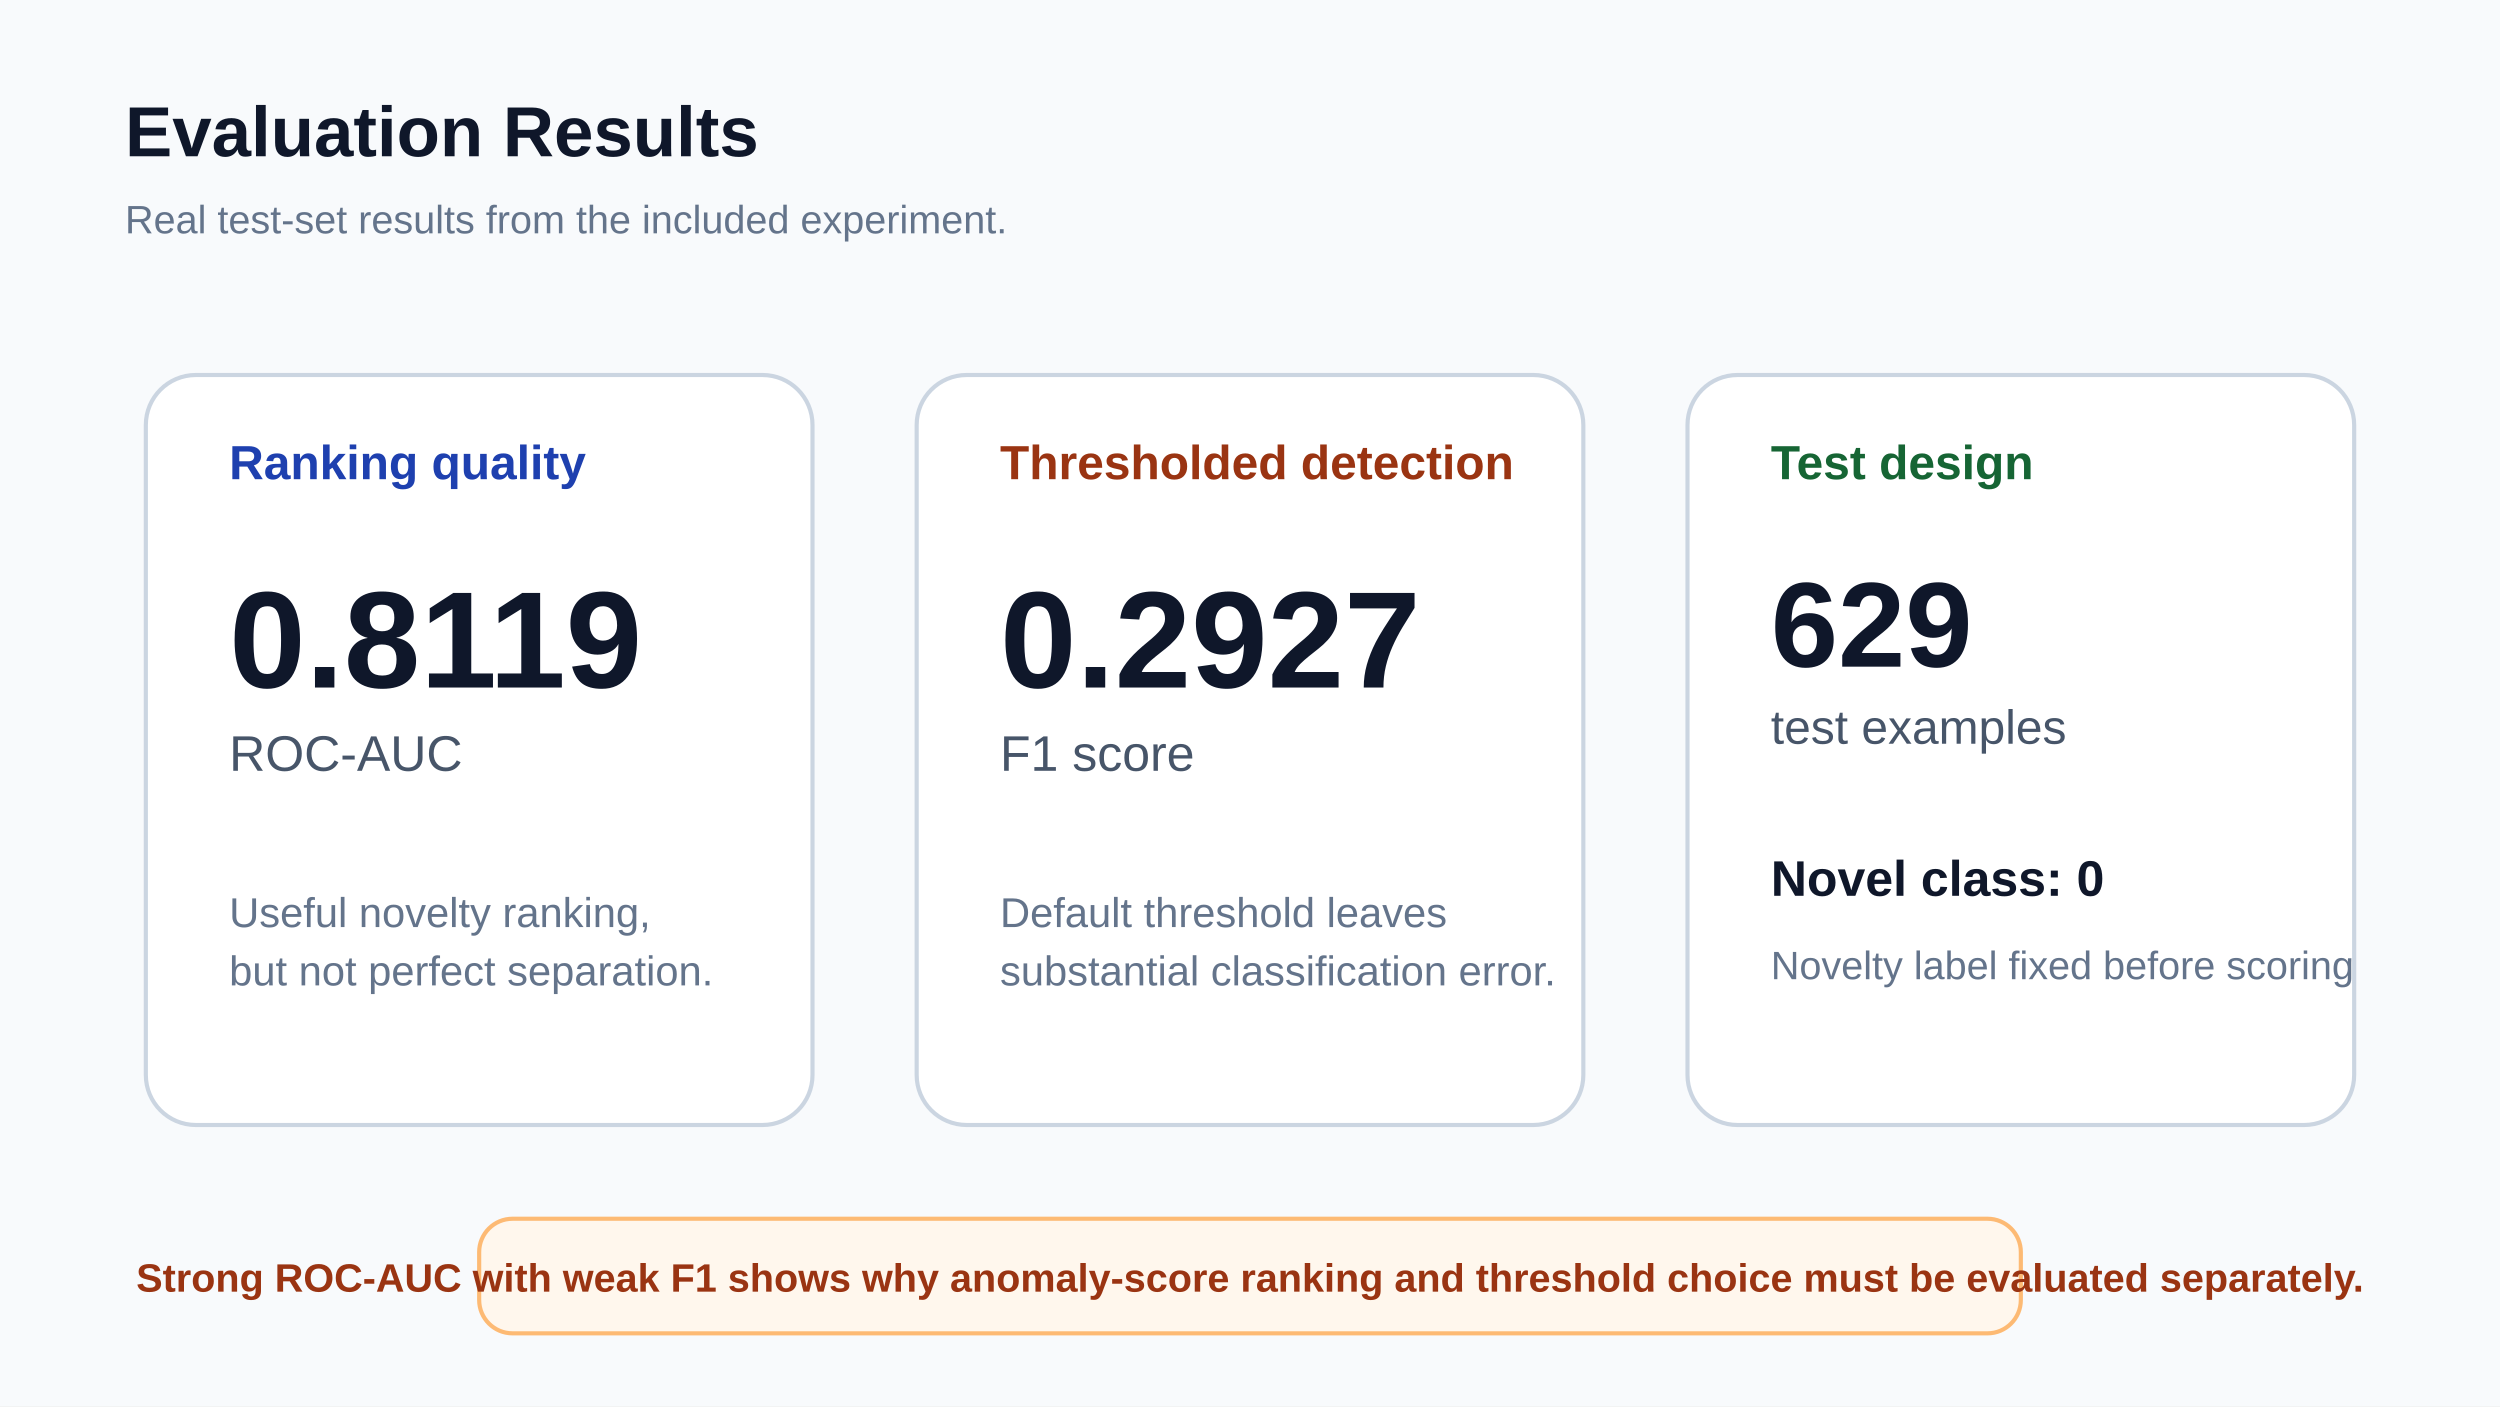
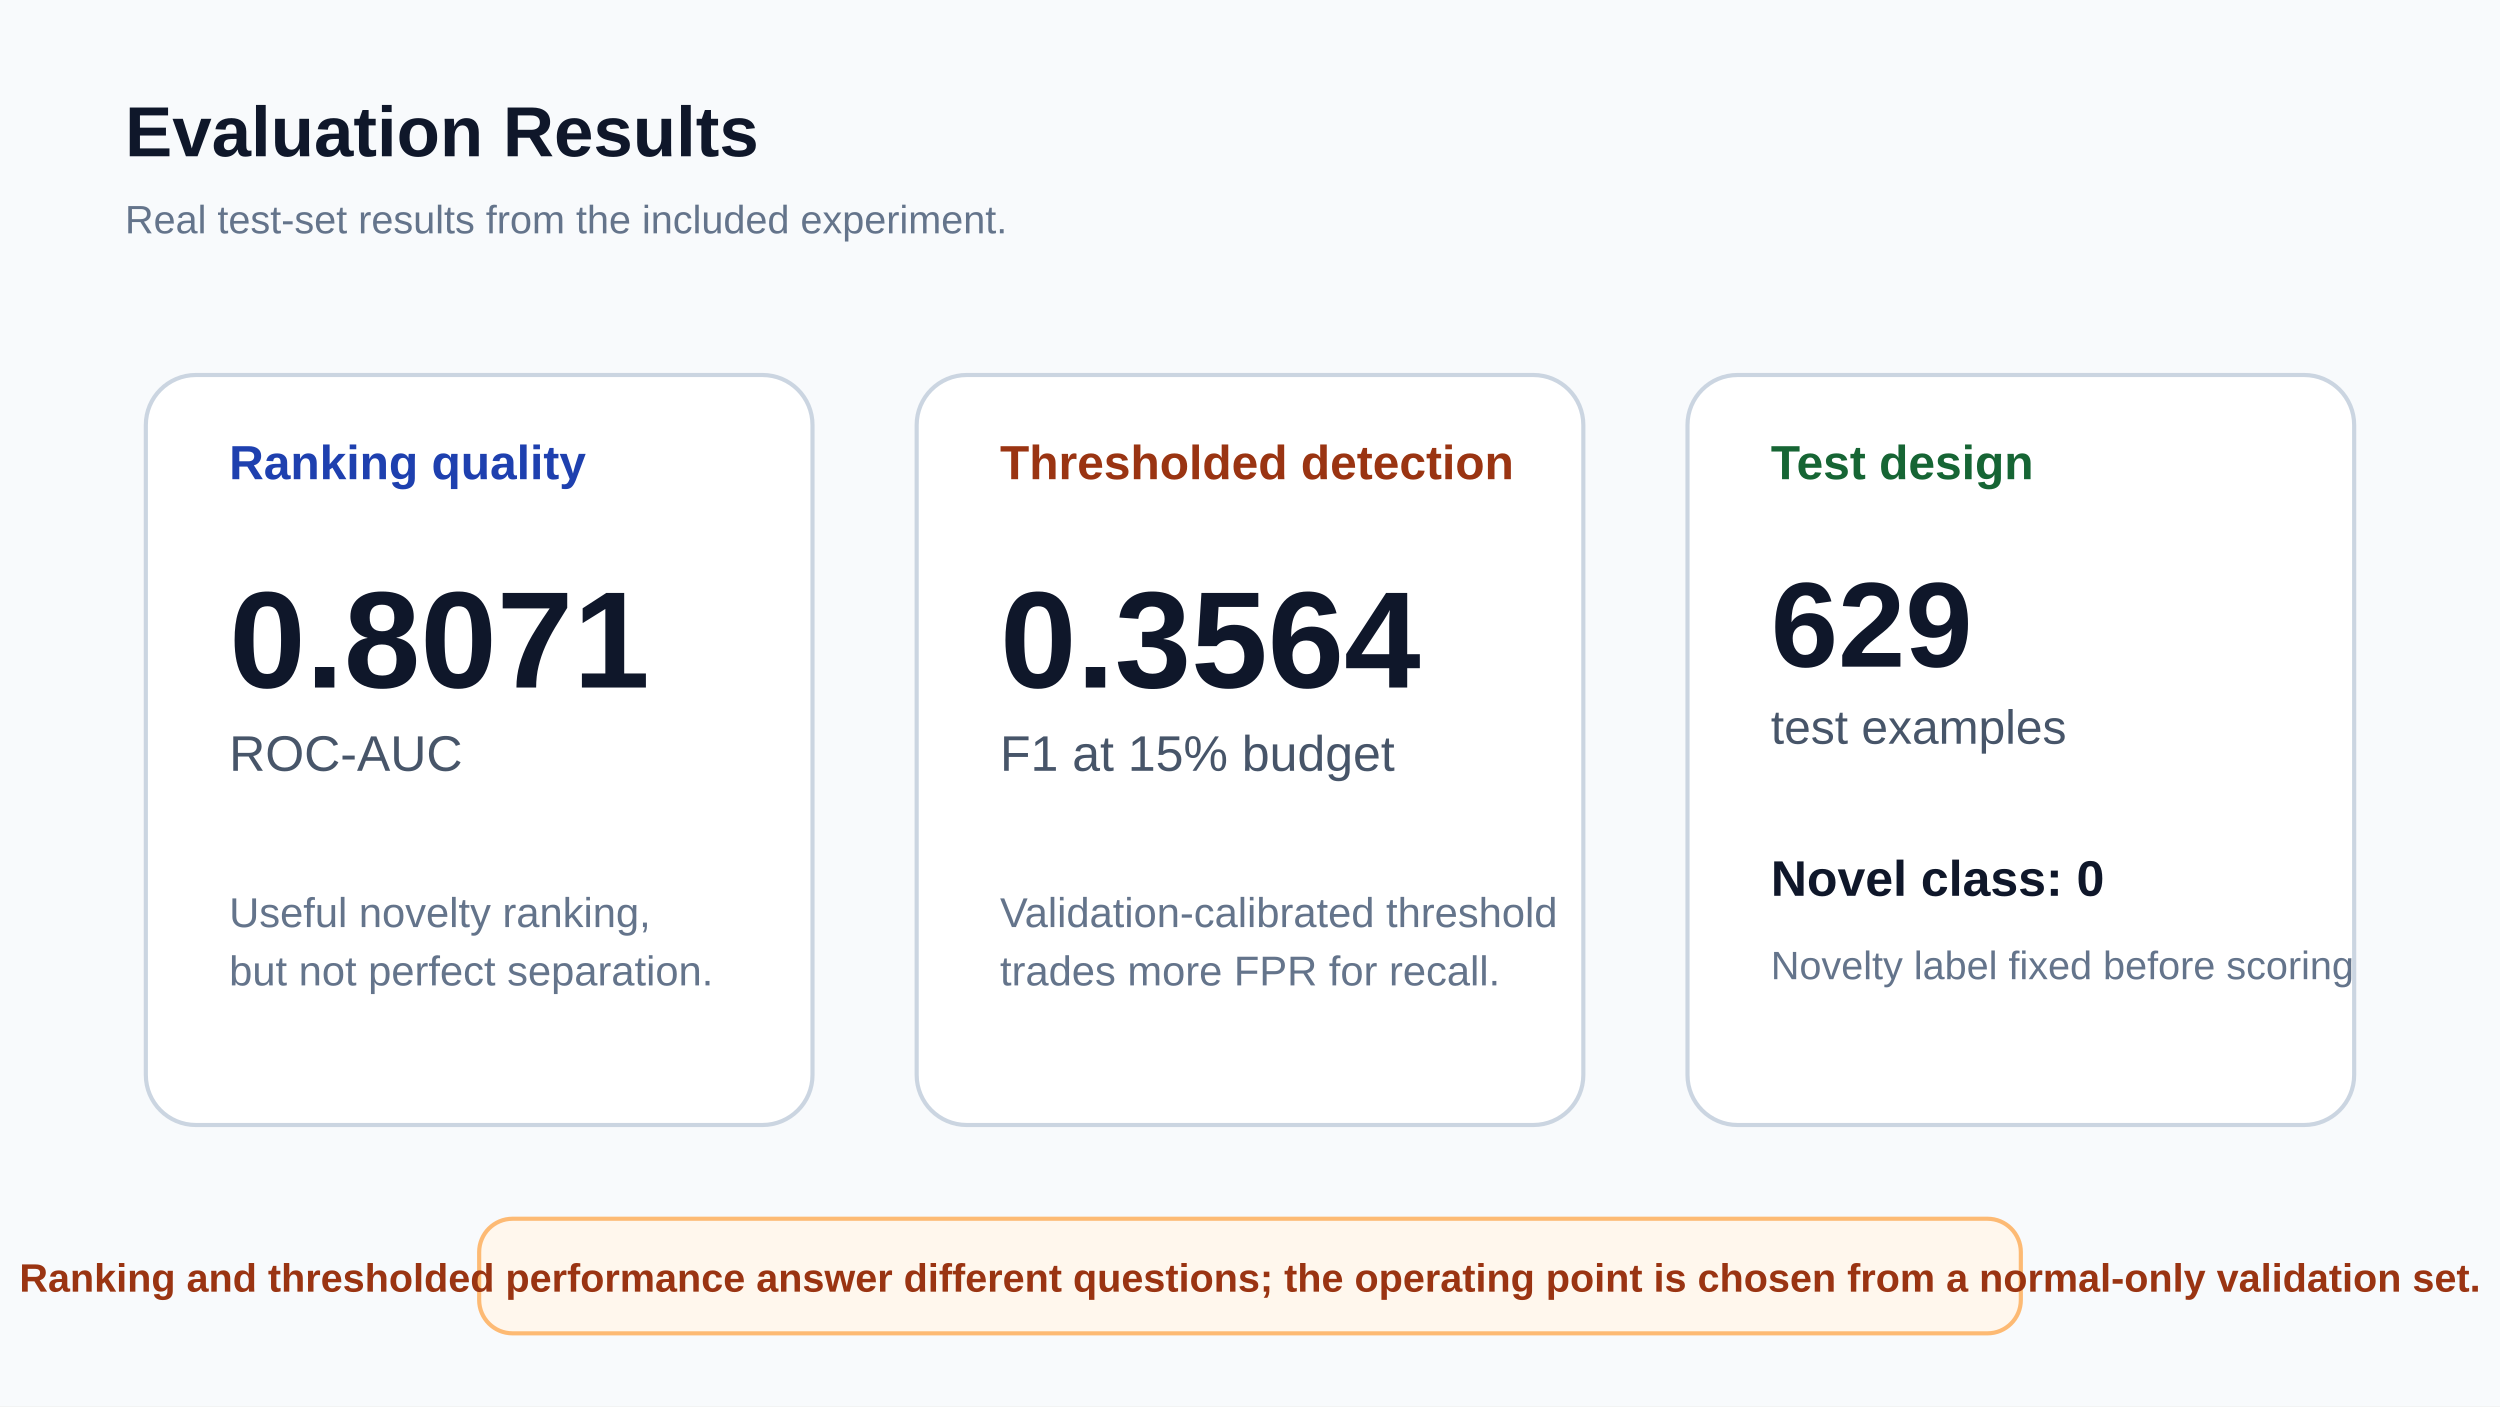
<svg xmlns="http://www.w3.org/2000/svg" width="1200" height="675">
  <rect width="1200" height="675" fill="#f8fafc" />
  <text x="60" y="75" font-family="Arial" font-size="34" font-weight="700" fill="#0f172a">Evaluation Results</text>
  <text x="60" y="112" font-family="Arial" font-size="19" fill="#64748b">Real test-set results from the included experiment.</text>
  <rect x="70" y="180" width="320" height="360" rx="24" fill="#fff" stroke="#cbd5e1" stroke-width="2" />
  <text x="110" y="230" font-family="Arial" font-size="23" font-weight="700" fill="#1e40af">Ranking quality</text>
-   <text x="110" y="330" font-family="Arial" font-size="66" font-weight="700" fill="#0f172a">0.8119</text>
+   <text x="110" y="330" font-family="Arial" font-size="66" font-weight="700" fill="#0f172a">0.8071</text>
  <text x="110" y="370" font-family="Arial" font-size="24" fill="#475569">ROC-AUC</text>
  <text x="110" y="445" font-family="Arial" font-size="20" fill="#64748b">Useful novelty ranking,</text>
  <text x="110" y="473" font-family="Arial" font-size="20" fill="#64748b">but not perfect separation.</text>
  <rect x="440" y="180" width="320" height="360" rx="24" fill="#fff" stroke="#cbd5e1" stroke-width="2" />
  <text x="480" y="230" font-family="Arial" font-size="23" font-weight="700" fill="#9a3412">Thresholded detection</text>
-   <text x="480" y="330" font-family="Arial" font-size="66" font-weight="700" fill="#0f172a">0.2927</text>
-   <text x="480" y="370" font-family="Arial" font-size="24" fill="#475569">F1 score</text>
-   <text x="480" y="445" font-family="Arial" font-size="20" fill="#64748b">Default threshold leaves</text>
-   <text x="480" y="473" font-family="Arial" font-size="20" fill="#64748b">substantial classification error.</text>
+   <text x="480" y="330" font-family="Arial" font-size="66" font-weight="700" fill="#0f172a">0.3564</text>
+   <text x="480" y="370" font-family="Arial" font-size="24" fill="#475569">F1 at 15% budget</text>
+   <text x="480" y="445" font-family="Arial" font-size="20" fill="#64748b">Validation-calibrated threshold</text>
+   <text x="480" y="473" font-family="Arial" font-size="20" fill="#64748b">trades more FPR for recall.</text>
  <rect x="810" y="180" width="320" height="360" rx="24" fill="#fff" stroke="#cbd5e1" stroke-width="2" />
  <text x="850" y="230" font-family="Arial" font-size="23" font-weight="700" fill="#166534">Test design</text>
  <text x="850" y="320" font-family="Arial" font-size="58" font-weight="700" fill="#0f172a">629</text>
  <text x="850" y="357" font-family="Arial" font-size="23" fill="#475569">test examples</text>
  <text x="850" y="430" font-family="Arial" font-size="24" font-weight="700" fill="#0f172a">Novel class: 0</text>
  <text x="850" y="470" font-family="Arial" font-size="19" fill="#64748b">Novelty label fixed before scoring</text>
  <rect x="230" y="585" width="740" height="55" rx="16" fill="#fff7ed" stroke="#fdba74" stroke-width="2" />
-   <text x="600" y="620" text-anchor="middle" font-family="Arial" font-size="19" font-weight="700" fill="#9a3412">Strong ROC-AUC with weak F1 shows why anomaly-score ranking and threshold choice must be evaluated separately.</text>
+   <text x="600" y="620" text-anchor="middle" font-family="Arial" font-size="19" font-weight="700" fill="#9a3412">Ranking and thresholded performance answer different questions; the operating point is chosen from a normal-only validation set.</text>
</svg>
